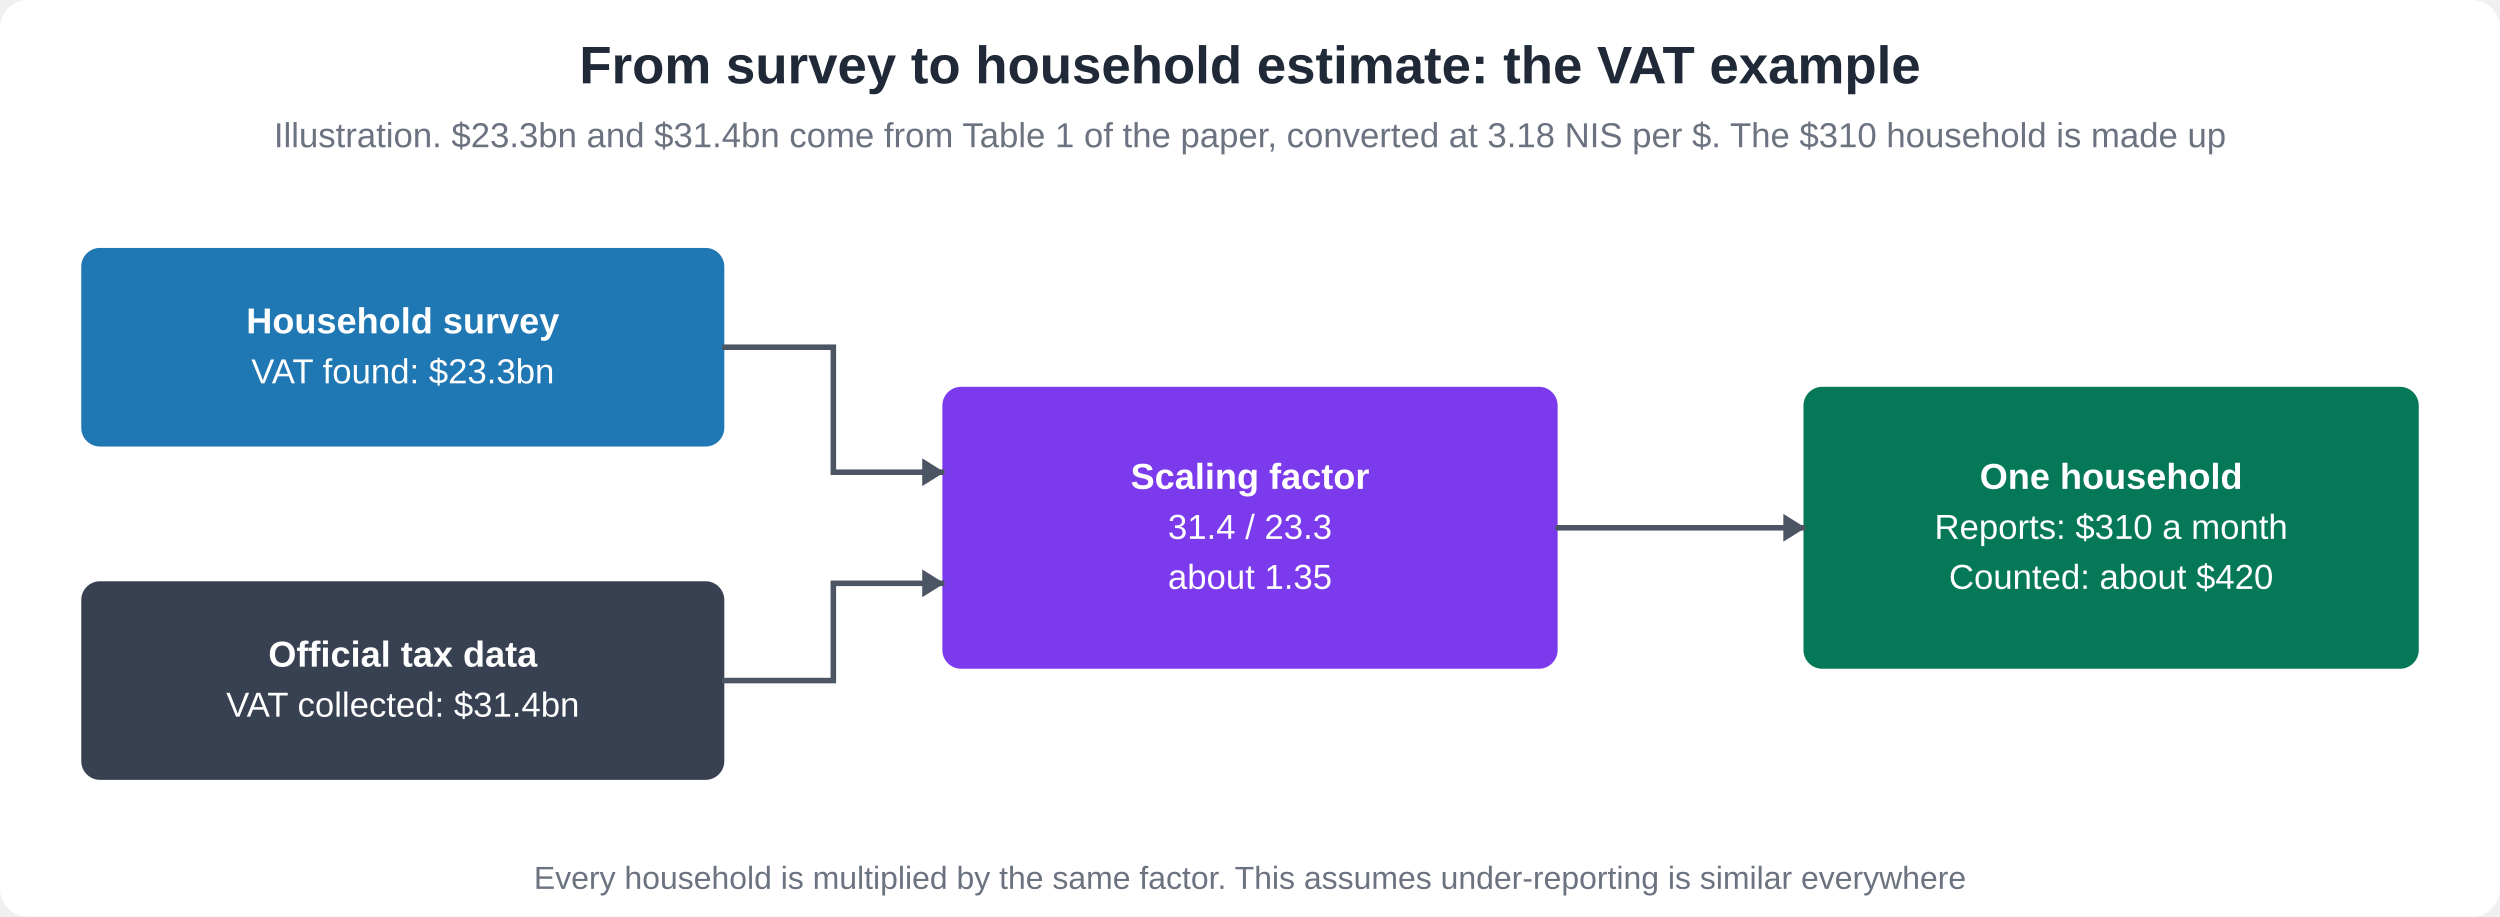
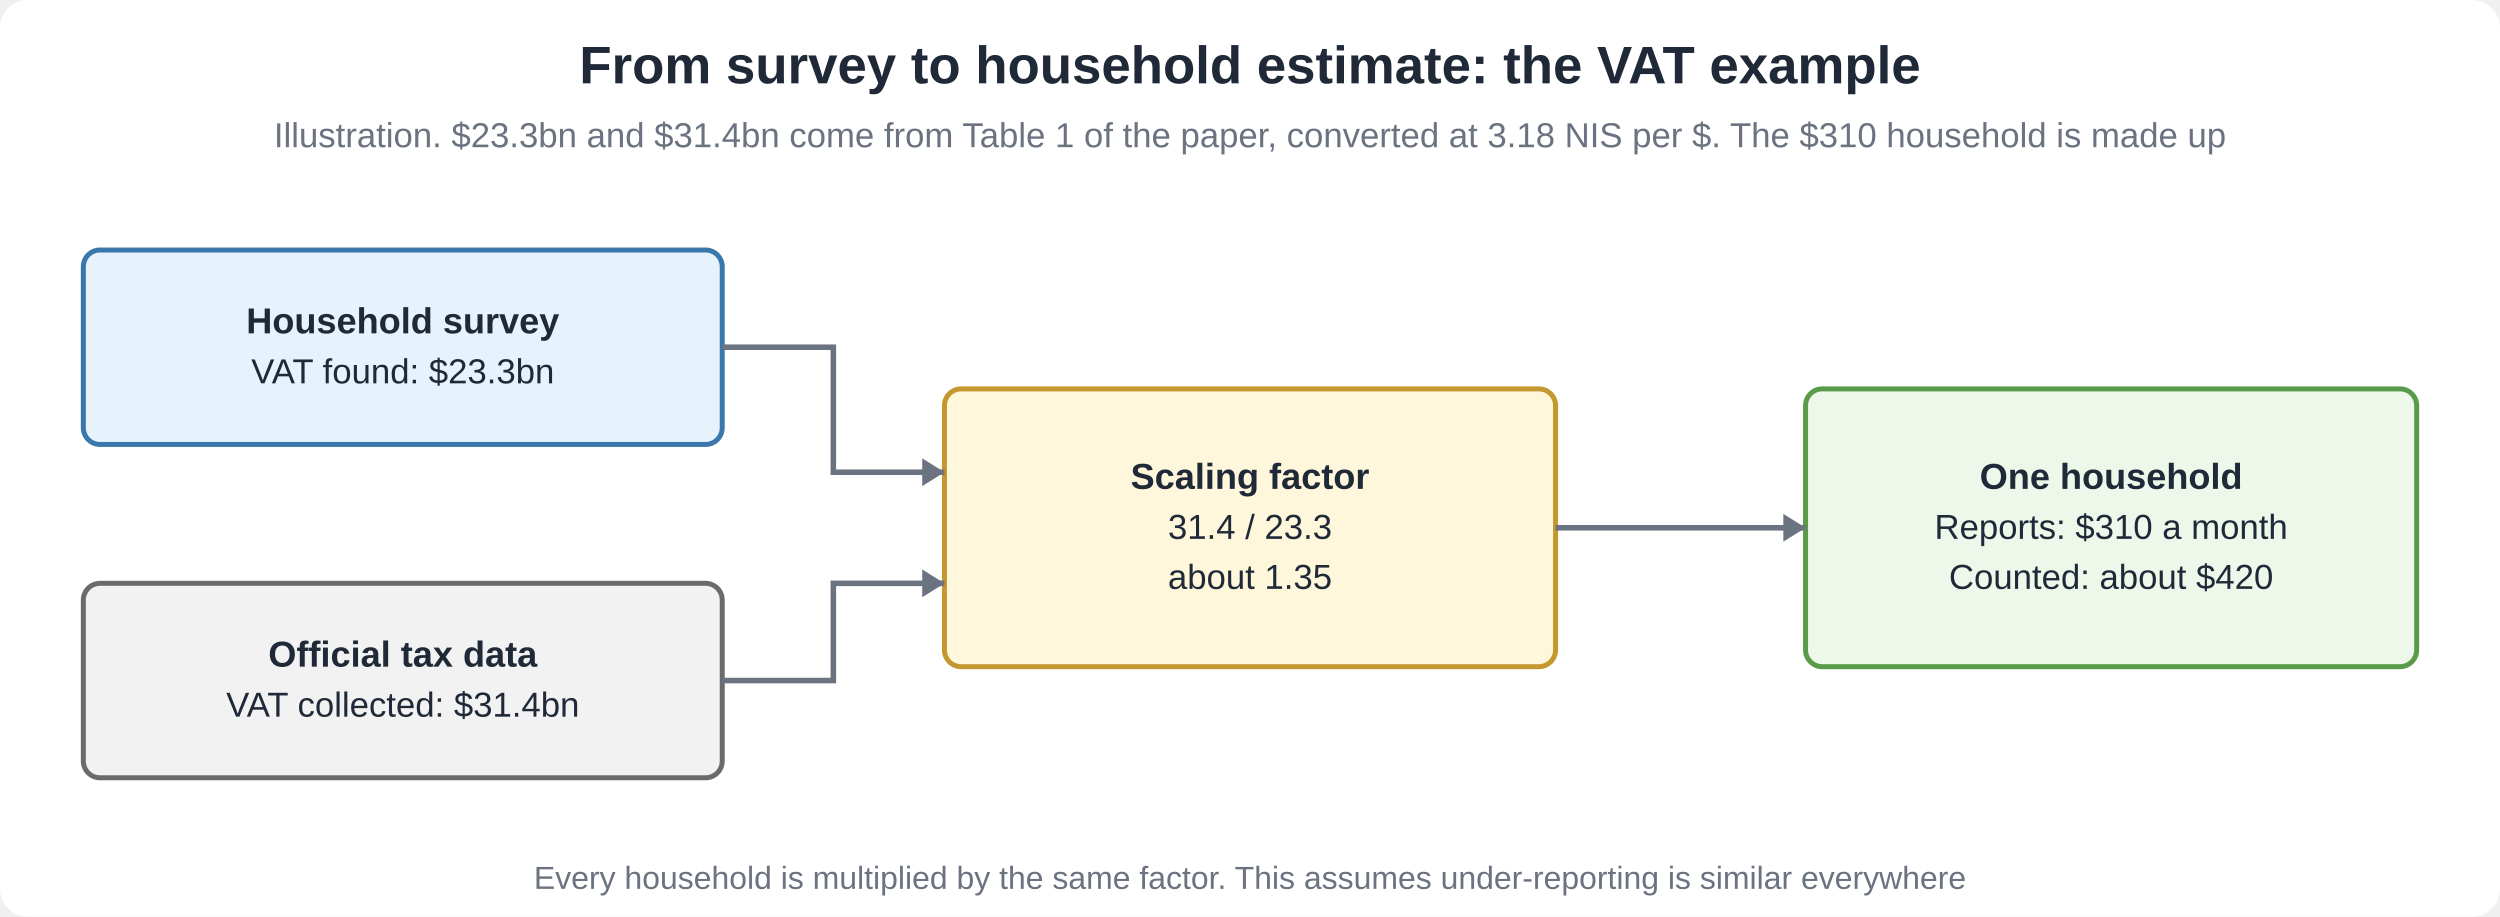
<svg xmlns="http://www.w3.org/2000/svg" viewBox="0 0 900 330" width="900" height="330" font-family="Arial, Helvetica, sans-serif" role="img" aria-label="From survey to household estimate: the VAT example">
  <rect width="900" height="330" rx="10" fill="#ffffff" />
  <text x="450.0" y="30.0" font-size="19" fill="#1f2937" text-anchor="middle" font-weight="bold">From survey to household estimate: the VAT example</text>
  <text x="450.0" y="53.0" font-size="12.5" fill="#6b7280" text-anchor="middle">Illustration. $23.3bn and $31.4bn come from Table 1 of the paper, converted at 3.18 NIS per $. The $310 household is made up</text>
-   <rect x="30" y="90" width="230" height="70" rx="6" fill="#1f77b4" stroke="#1f77b4" stroke-width="1.5" />
-   <text x="145.0" y="120.0" font-size="13" fill="#ffffff" text-anchor="middle" font-weight="bold">Household survey</text>
-   <text x="145.0" y="138.0" font-size="12.5" fill="#ffffff" text-anchor="middle">VAT found: $23.3bn</text>
-   <rect x="30" y="210" width="230" height="70" rx="6" fill="#374151" stroke="#374151" stroke-width="1.5" />
-   <text x="145.0" y="240.0" font-size="13" fill="#ffffff" text-anchor="middle" font-weight="bold">Official tax data</text>
-   <text x="145.0" y="258.0" font-size="12.5" fill="#ffffff" text-anchor="middle">VAT collected: $31.4bn</text>
-   <rect x="340" y="140" width="220" height="100" rx="6" fill="#7c3aed" stroke="#7c3aed" stroke-width="1.5" />
-   <text x="450.0" y="176.0" font-size="13" fill="#ffffff" text-anchor="middle" font-weight="bold">Scaling factor</text>
-   <text x="450.0" y="194.0" font-size="12.5" fill="#ffffff" text-anchor="middle">31.4 / 23.3</text>
-   <text x="450.0" y="212.0" font-size="12.5" fill="#ffffff" text-anchor="middle">about 1.35</text>
-   <rect x="650" y="140" width="220" height="100" rx="6" fill="#047857" stroke="#047857" stroke-width="1.5" />
-   <text x="760.0" y="176.0" font-size="13" fill="#ffffff" text-anchor="middle" font-weight="bold">One household</text>
-   <text x="760.0" y="194.0" font-size="12.5" fill="#ffffff" text-anchor="middle">Reports: $310 a month</text>
-   <text x="760.0" y="212.0" font-size="12.5" fill="#ffffff" text-anchor="middle">Counted: about $420</text>
-   <path d="M260.0,125.0 L300.0,125.0 L300.0,170.0 L340.0,170.0" fill="none" stroke="#4b5563" stroke-width="2" />
-   <polygon points="340,170 332,165 332,175" fill="#4b5563" />
-   <path d="M260.0,245.0 L300.0,245.0 L300.0,210.0 L340.0,210.0" fill="none" stroke="#4b5563" stroke-width="2" />
-   <polygon points="340,210 332,205 332,215" fill="#4b5563" />
-   <path d="M560.0,190.0 L650.0,190.0" fill="none" stroke="#4b5563" stroke-width="2" />
-   <polygon points="650,190 642,185 642,195" fill="#4b5563" />
+   <rect x="30" y="90" width="230" height="70" rx="6" fill="#e6f2fc" stroke="#3a78ac" stroke-width="1.8" />
+   <text x="145.0" y="120.0" font-size="13" fill="#1f2937" text-anchor="middle" font-weight="bold">Household survey</text>
+   <text x="145.0" y="138.0" font-size="12.5" fill="#1f2937" text-anchor="middle">VAT found: $23.3bn</text>
+   <rect x="30" y="210" width="230" height="70" rx="6" fill="#f2f2f2" stroke="#6b6b6b" stroke-width="1.8" />
+   <text x="145.0" y="240.0" font-size="13" fill="#1f2937" text-anchor="middle" font-weight="bold">Official tax data</text>
+   <text x="145.0" y="258.0" font-size="12.5" fill="#1f2937" text-anchor="middle">VAT collected: $31.4bn</text>
+   <rect x="340" y="140" width="220" height="100" rx="6" fill="#fff7dc" stroke="#c4972f" stroke-width="1.8" />
+   <text x="450.0" y="176.0" font-size="13" fill="#1f2937" text-anchor="middle" font-weight="bold">Scaling factor</text>
+   <text x="450.0" y="194.0" font-size="12.5" fill="#1f2937" text-anchor="middle">31.4 / 23.3</text>
+   <text x="450.0" y="212.0" font-size="12.5" fill="#1f2937" text-anchor="middle">about 1.35</text>
+   <rect x="650" y="140" width="220" height="100" rx="6" fill="#eef8ea" stroke="#5a9b4a" stroke-width="1.8" />
+   <text x="760.0" y="176.0" font-size="13" fill="#1f2937" text-anchor="middle" font-weight="bold">One household</text>
+   <text x="760.0" y="194.0" font-size="12.5" fill="#1f2937" text-anchor="middle">Reports: $310 a month</text>
+   <text x="760.0" y="212.0" font-size="12.5" fill="#1f2937" text-anchor="middle">Counted: about $420</text>
+   <path d="M260.0,125.0 L300.0,125.0 L300.0,170.0 L340.0,170.0" fill="none" stroke="#6b7280" stroke-width="2" />
+   <polygon points="340,170 332,165 332,175" fill="#6b7280" />
+   <path d="M260.0,245.0 L300.0,245.0 L300.0,210.0 L340.0,210.0" fill="none" stroke="#6b7280" stroke-width="2" />
+   <polygon points="340,210 332,205 332,215" fill="#6b7280" />
+   <path d="M560.0,190.0 L650.0,190.0" fill="none" stroke="#6b7280" stroke-width="2" />
+   <polygon points="650,190 642,185 642,195" fill="#6b7280" />
  <text x="450.0" y="320.0" font-size="11.5" fill="#6b7280" text-anchor="middle">Every household is multiplied by the same factor. This assumes under-reporting is similar everywhere</text>
</svg>
